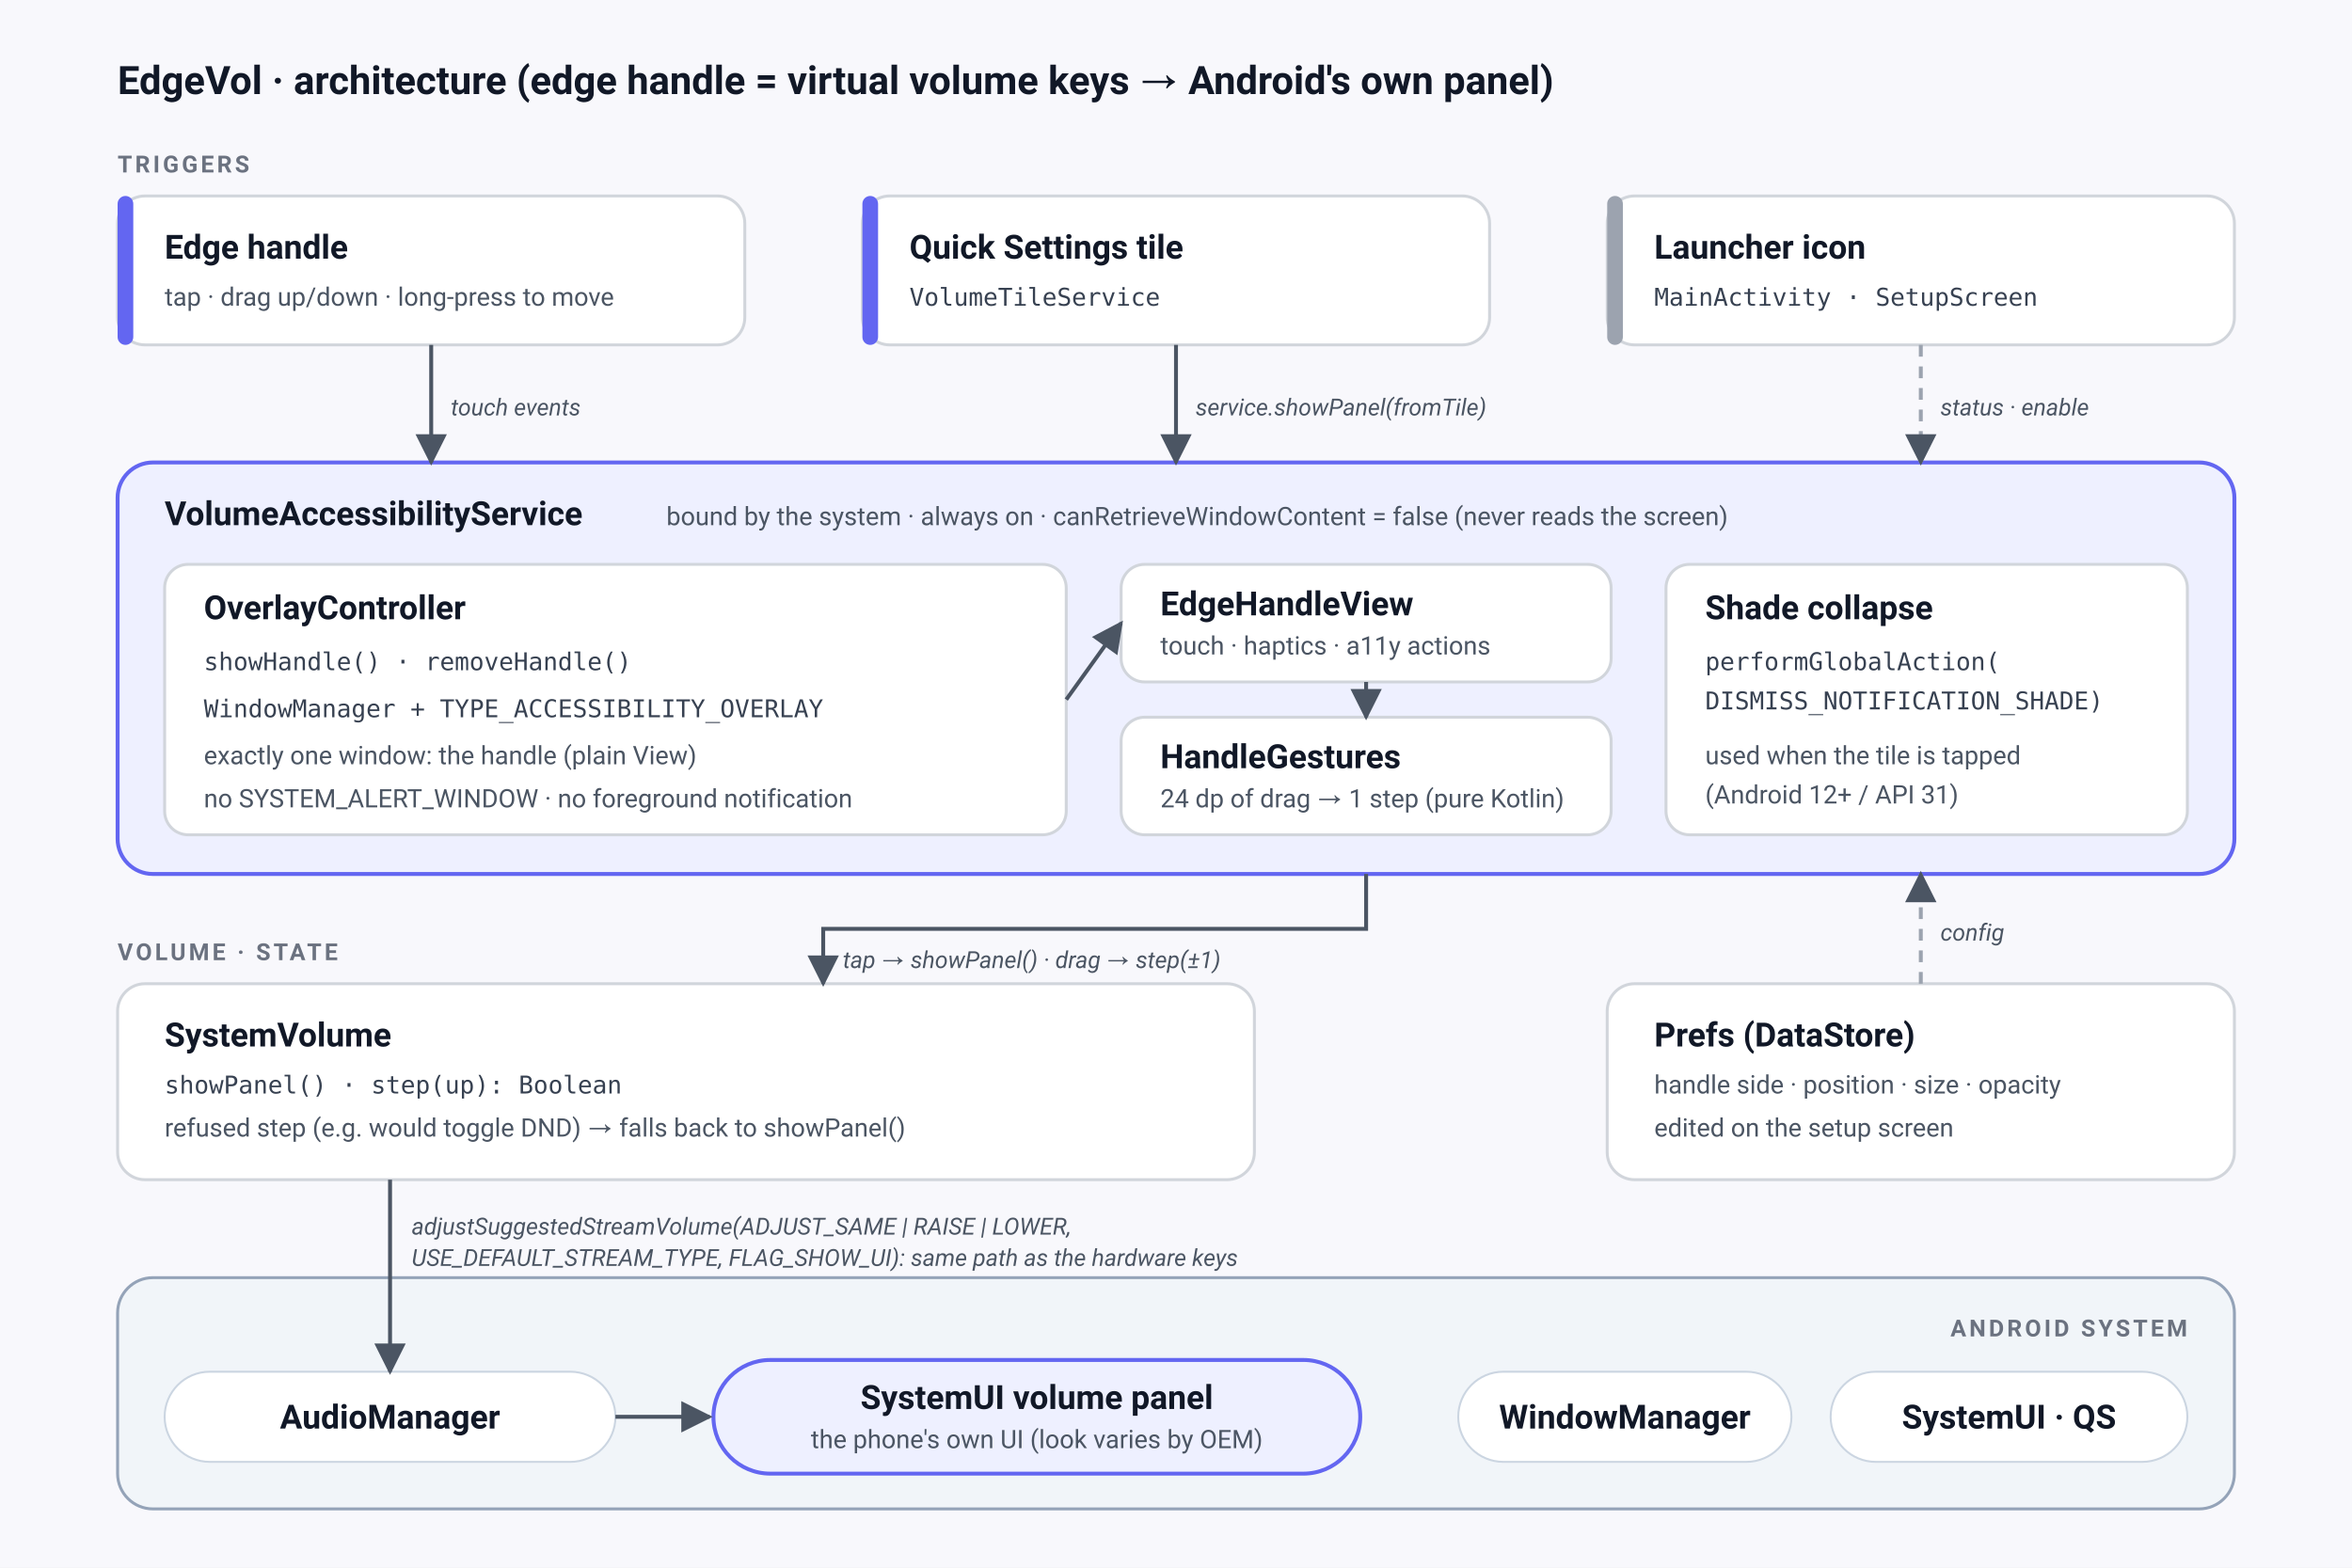
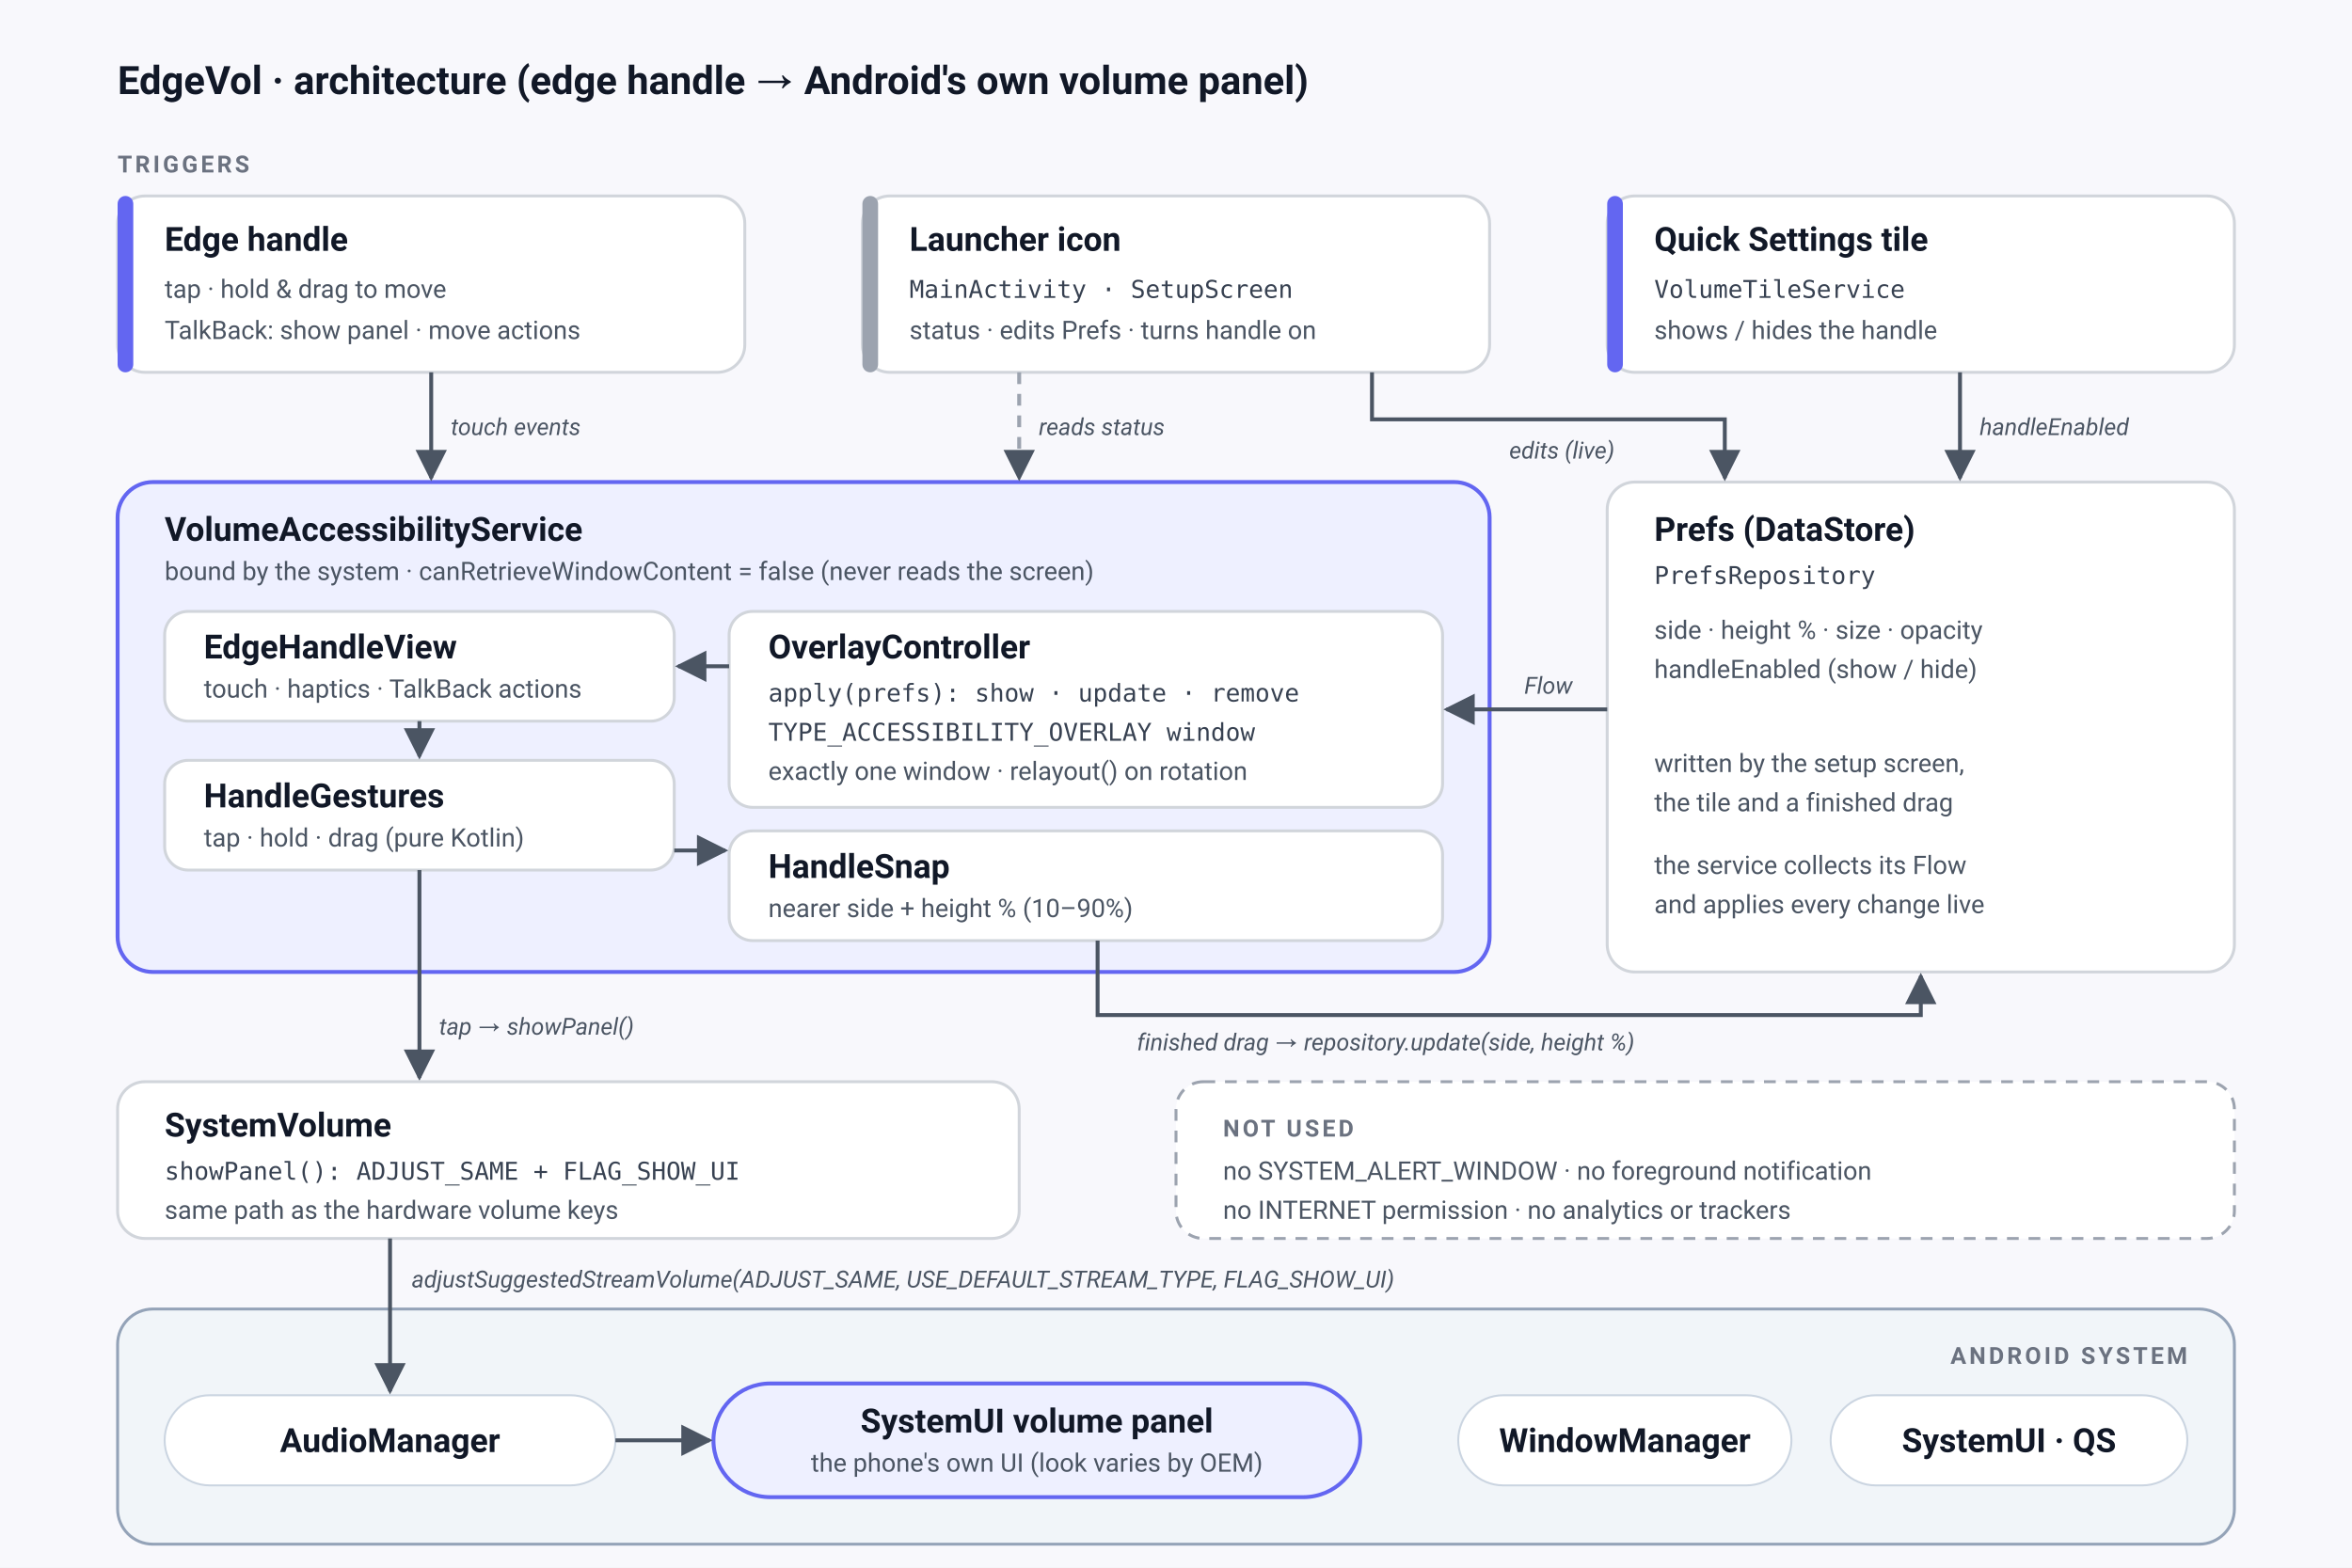
<svg xmlns="http://www.w3.org/2000/svg" width="1200" height="800" viewBox="0 0 1200 800" role="img" aria-labelledby="t">
  <defs>
    <marker id="arr" viewBox="0 0 10 10" refX="9" refY="5" markerWidth="8" markerHeight="8" orient="auto-start-reverse">
      <path d="M0,0 L10,5 L0,10 z" fill="#4B5563" />
    </marker>
    <style>
      text { font-family: -apple-system, "Segoe UI", Roboto, Helvetica, Arial, sans-serif; fill: #111827; }
      .h { font-size: 20px; font-weight: 700; }
      .b { font-size: 17px; font-weight: 600; }
      .s { font-size: 13px; fill: #4B5563; }
      .m { font-size: 12.5px; font-family: "SF Mono", Menlo, Consolas, monospace; fill: #374151; }
      .cap { font-size: 12px; font-weight: 700; letter-spacing: 1.5px; fill: #6B7280; }
      .lbl { font-size: 12px; fill: #4B5563; font-style: italic; }
      .card { fill: #FFFFFF; stroke: #D1D5DB; stroke-width: 1.5; }
      .line { stroke: #4B5563; stroke-width: 2; fill: none; }
      .dash { stroke: #9CA3AF; stroke-width: 2; fill: none; stroke-dasharray: 6 5; }
    </style>
  </defs>
  <rect width="1200" height="800" fill="#F8F8FC" />
-   <text x="60" y="48" class="h">EdgeVol · architecture (edge handle = virtual volume keys → Android's own panel)</text>
+   <text x="60" y="48" class="h">EdgeVol · architecture (edge handle → Android's own volume panel)</text>
  <text x="60" y="88" class="cap">TRIGGERS</text>
-   <rect x="60" y="100" width="320" height="76" rx="14" class="card" />
-   <rect x="60" y="100" width="8" height="76" rx="4" fill="#6366F1" />
-   <text x="84" y="132" class="b">Edge handle</text>
-   <text x="84" y="156" class="s">tap · drag up/down · long-press to move</text>
-   <rect x="440" y="100" width="320" height="76" rx="14" class="card" />
-   <rect x="440" y="100" width="8" height="76" rx="4" fill="#6366F1" />
-   <text x="464" y="132" class="b">Quick Settings tile</text>
-   <text x="464" y="156" class="m">VolumeTileService</text>
-   <rect x="820" y="100" width="320" height="76" rx="14" class="card" />
-   <rect x="820" y="100" width="8" height="76" rx="4" fill="#9CA3AF" />
-   <text x="844" y="132" class="b">Launcher icon</text>
-   <text x="844" y="156" class="m">MainActivity · SetupScreen</text>
-   <rect x="60" y="236" width="1080" height="210" rx="18" fill="#EEF0FF" stroke="#6366F1" stroke-width="2" />
-   <text x="84" y="268" class="b">VolumeAccessibilityService</text>
-   <text x="340" y="268" class="s">bound by the system · always on · canRetrieveWindowContent = false (never reads the screen)</text>
-   <rect x="84" y="288" width="460" height="138" rx="12" class="card" />
-   <text x="104" y="316" class="b">OverlayController</text>
-   <text x="104" y="342" class="m">showHandle() · removeHandle()</text>
-   <text x="104" y="366" class="m">WindowManager + TYPE_ACCESSIBILITY_OVERLAY</text>
-   <text x="104" y="390" class="s">exactly one window: the handle (plain View)</text>
-   <text x="104" y="412" class="s">no SYSTEM_ALERT_WINDOW · no foreground notification</text>
-   <rect x="572" y="288" width="250" height="60" rx="12" class="card" />
-   <text x="592" y="314" class="b">EdgeHandleView</text>
-   <text x="592" y="334" class="s">touch · haptics · a11y actions</text>
-   <rect x="572" y="366" width="250" height="60" rx="12" class="card" />
-   <text x="592" y="392" class="b">HandleGestures</text>
-   <text x="592" y="412" class="s">24 dp of drag → 1 step (pure Kotlin)</text>
-   <rect x="850" y="288" width="266" height="138" rx="12" class="card" />
-   <text x="870" y="316" class="b">Shade collapse</text>
-   <text x="870" y="342" class="m">performGlobalAction(</text>
-   <text x="870" y="362" class="m">  DISMISS_NOTIFICATION_SHADE)</text>
-   <text x="870" y="390" class="s">used when the tile is tapped</text>
-   <text x="870" y="410" class="s">(Android 12+ / API 31)</text>
-   <path d="M544,357 L572,318" class="line" marker-end="url(#arr)" />
-   <path d="M697,348 L697,366" class="line" marker-end="url(#arr)" />
-   <path d="M220,176 L220,236" class="line" marker-end="url(#arr)" />
-   <text x="230" y="212" class="lbl">touch events</text>
-   <path d="M600,176 L600,236" class="line" marker-end="url(#arr)" />
-   <text x="610" y="212" class="lbl">service.showPanel(fromTile)</text>
-   <path d="M980,176 L980,236" class="dash" marker-end="url(#arr)" />
-   <text x="990" y="212" class="lbl">status · enable</text>
-   <text x="60" y="490" class="cap">VOLUME · STATE</text>
-   <rect x="60" y="502" width="580" height="100" rx="14" class="card" stroke="#6366F1" />
-   <text x="84" y="534" class="b">SystemVolume</text>
-   <text x="84" y="558" class="m">showPanel()  ·  step(up): Boolean</text>
-   <text x="84" y="580" class="s">refused step (e.g. would toggle DND) → falls back to showPanel()</text>
-   <rect x="820" y="502" width="320" height="100" rx="14" class="card" />
-   <text x="844" y="534" class="b">Prefs (DataStore)</text>
-   <text x="844" y="558" class="s">handle side · position · size · opacity</text>
-   <text x="844" y="580" class="s">edited on the setup screen</text>
-   <path d="M697,446 L697,474 L420,474 L420,502" class="line" marker-end="url(#arr)" />
-   <text x="430" y="494" class="lbl">tap → showPanel() · drag → step(±1)</text>
-   <path d="M980,502 L980,446" class="dash" marker-end="url(#arr)" />
-   <text x="990" y="480" class="lbl">config</text>
-   <rect x="60" y="652" width="1080" height="118" rx="18" fill="#F1F5F9" stroke="#94A3B8" stroke-width="1.5" />
-   <text x="1116" y="682" class="cap" text-anchor="end">ANDROID SYSTEM</text>
-   <rect x="84" y="700" width="230" height="46" rx="23" fill="#FFFFFF" stroke="#CBD5E1" />
-   <text x="199" y="729" class="b" text-anchor="middle">AudioManager</text>
-   <rect x="364" y="694" width="330" height="58" rx="29" fill="#EEF0FF" stroke="#6366F1" stroke-width="2" />
-   <text x="529" y="719" class="b" text-anchor="middle">SystemUI volume panel</text>
-   <text x="529" y="739" class="s" text-anchor="middle">the phone's own UI (look varies by OEM)</text>
-   <rect x="744" y="700" width="170" height="46" rx="23" fill="#FFFFFF" stroke="#CBD5E1" />
-   <text x="829" y="729" class="b" text-anchor="middle">WindowManager</text>
-   <rect x="934" y="700" width="182" height="46" rx="23" fill="#FFFFFF" stroke="#CBD5E1" />
-   <text x="1025" y="729" class="b" text-anchor="middle">SystemUI · QS</text>
-   <path d="M199,602 L199,700" class="line" marker-end="url(#arr)" />
-   <text x="210" y="630" class="lbl">adjustSuggestedStreamVolume(ADJUST_SAME | RAISE | LOWER,</text>
-   <text x="210" y="646" class="lbl">USE_DEFAULT_STREAM_TYPE, FLAG_SHOW_UI): same path as the hardware keys</text>
-   <path d="M314,723 L362,723" class="line" marker-end="url(#arr)" />
+   <rect x="60" y="100" width="320" height="90" rx="14" class="card" />
+   <rect x="60" y="100" width="8" height="90" rx="4" fill="#6366F1" />
+   <text x="84" y="128" class="b">Edge handle</text>
+   <text x="84" y="152" class="s">tap · hold &amp; drag to move</text>
+   <text x="84" y="173" class="s">TalkBack: show panel · move actions</text>
+   <rect x="440" y="100" width="320" height="90" rx="14" class="card" />
+   <rect x="440" y="100" width="8" height="90" rx="4" fill="#9CA3AF" />
+   <text x="464" y="128" class="b">Launcher icon</text>
+   <text x="464" y="152" class="m">MainActivity · SetupScreen</text>
+   <text x="464" y="173" class="s">status · edits Prefs · turns handle on</text>
+   <rect x="820" y="100" width="320" height="90" rx="14" class="card" />
+   <rect x="820" y="100" width="8" height="90" rx="4" fill="#6366F1" />
+   <text x="844" y="128" class="b">Quick Settings tile</text>
+   <text x="844" y="152" class="m">VolumeTileService</text>
+   <text x="844" y="173" class="s">shows / hides the handle</text>
+   <rect x="60" y="246" width="700" height="250" rx="18" fill="#EEF0FF" stroke="#6366F1" stroke-width="2" />
+   <text x="84" y="276" class="b">VolumeAccessibilityService</text>
+   <text x="84" y="296" class="s">bound by the system · canRetrieveWindowContent = false (never reads the screen)</text>
+   <rect x="84" y="312" width="260" height="56" rx="12" class="card" />
+   <text x="104" y="336" class="b">EdgeHandleView</text>
+   <text x="104" y="356" class="s">touch · haptics · TalkBack actions</text>
+   <rect x="84" y="388" width="260" height="56" rx="12" class="card" />
+   <text x="104" y="412" class="b">HandleGestures</text>
+   <text x="104" y="432" class="s">tap · hold · drag (pure Kotlin)</text>
+   <rect x="372" y="312" width="364" height="100" rx="12" class="card" />
+   <text x="392" y="336" class="b">OverlayController</text>
+   <text x="392" y="358" class="m">apply(prefs): show · update · remove</text>
+   <text x="392" y="378" class="m">TYPE_ACCESSIBILITY_OVERLAY window</text>
+   <text x="392" y="398" class="s">exactly one window · relayout() on rotation</text>
+   <rect x="372" y="424" width="364" height="56" rx="12" class="card" />
+   <text x="392" y="448" class="b">HandleSnap</text>
+   <text x="392" y="468" class="s">nearer side + height % (10–90%)</text>
+   <path d="M372,340 L346,340" class="line" marker-end="url(#arr)" />
+   <path d="M214,368 L214,386" class="line" marker-end="url(#arr)" />
+   <path d="M344,434 L370,434" class="line" marker-end="url(#arr)" />
+   <rect x="820" y="246" width="320" height="250" rx="14" class="card" stroke="#6366F1" />
+   <text x="844" y="276" class="b">Prefs (DataStore)</text>
+   <text x="844" y="298" class="m">PrefsRepository</text>
+   <text x="844" y="326" class="s">side · height % · size · opacity</text>
+   <text x="844" y="346" class="s">handleEnabled (show / hide)</text>
+   <text x="844" y="394" class="s">written by the setup screen,</text>
+   <text x="844" y="414" class="s">the tile and a finished drag</text>
+   <text x="844" y="446" class="s">the service collects its Flow</text>
+   <text x="844" y="466" class="s">and applies every change live</text>
+   <path d="M820,362 L738,362" class="line" marker-end="url(#arr)" />
+   <text x="790" y="354" class="lbl" text-anchor="middle">Flow</text>
+   <path d="M220,190 L220,244" class="line" marker-end="url(#arr)" />
+   <text x="230" y="222" class="lbl">touch events</text>
+   <path d="M520,190 L520,244" class="dash" marker-end="url(#arr)" />
+   <text x="530" y="222" class="lbl">reads status</text>
+   <path d="M700,190 L700,214 L880,214 L880,244" class="line" marker-end="url(#arr)" />
+   <text x="770" y="234" class="lbl">edits (live)</text>
+   <path d="M1000,190 L1000,244" class="line" marker-end="url(#arr)" />
+   <text x="1010" y="222" class="lbl">handleEnabled</text>
+   <path d="M560,480 L560,518 L980,518 L980,498" class="line" marker-end="url(#arr)" />
+   <text x="580" y="536" class="lbl">finished drag → repository.update(side, height %)</text>
+   <path d="M214,444 L214,550" class="line" marker-end="url(#arr)" />
+   <text x="224" y="528" class="lbl">tap → showPanel()</text>
+   <rect x="60" y="552" width="460" height="80" rx="14" class="card" stroke="#6366F1" />
+   <text x="84" y="580" class="b">SystemVolume</text>
+   <text x="84" y="602" class="m">showPanel(): ADJUST_SAME + FLAG_SHOW_UI</text>
+   <text x="84" y="622" class="s">same path as the hardware volume keys</text>
+   <rect x="600" y="552" width="540" height="80" rx="14" fill="#FFFFFF" stroke="#9CA3AF" stroke-width="1.5" stroke-dasharray="6 5" />
+   <text x="624" y="580" class="cap">NOT USED</text>
+   <text x="624" y="602" class="s">no SYSTEM_ALERT_WINDOW · no foreground notification</text>
+   <text x="624" y="622" class="s">no INTERNET permission · no analytics or trackers</text>
+   <rect x="60" y="668" width="1080" height="120" rx="18" fill="#F1F5F9" stroke="#94A3B8" stroke-width="1.5" />
+   <text x="1116" y="696" class="cap" text-anchor="end">ANDROID SYSTEM</text>
+   <rect x="84" y="712" width="230" height="46" rx="23" fill="#FFFFFF" stroke="#CBD5E1" />
+   <text x="199" y="741" class="b" text-anchor="middle">AudioManager</text>
+   <rect x="364" y="706" width="330" height="58" rx="29" fill="#EEF0FF" stroke="#6366F1" stroke-width="2" />
+   <text x="529" y="731" class="b" text-anchor="middle">SystemUI volume panel</text>
+   <text x="529" y="751" class="s" text-anchor="middle">the phone's own UI (look varies by OEM)</text>
+   <rect x="744" y="712" width="170" height="46" rx="23" fill="#FFFFFF" stroke="#CBD5E1" />
+   <text x="829" y="741" class="b" text-anchor="middle">WindowManager</text>
+   <rect x="934" y="712" width="182" height="46" rx="23" fill="#FFFFFF" stroke="#CBD5E1" />
+   <text x="1025" y="741" class="b" text-anchor="middle">SystemUI · QS</text>
+   <path d="M199,632 L199,710" class="line" marker-end="url(#arr)" />
+   <text x="210" y="657" class="lbl">adjustSuggestedStreamVolume(ADJUST_SAME, USE_DEFAULT_STREAM_TYPE, FLAG_SHOW_UI)</text>
+   <path d="M314,735 L362,735" class="line" marker-end="url(#arr)" />
</svg>
